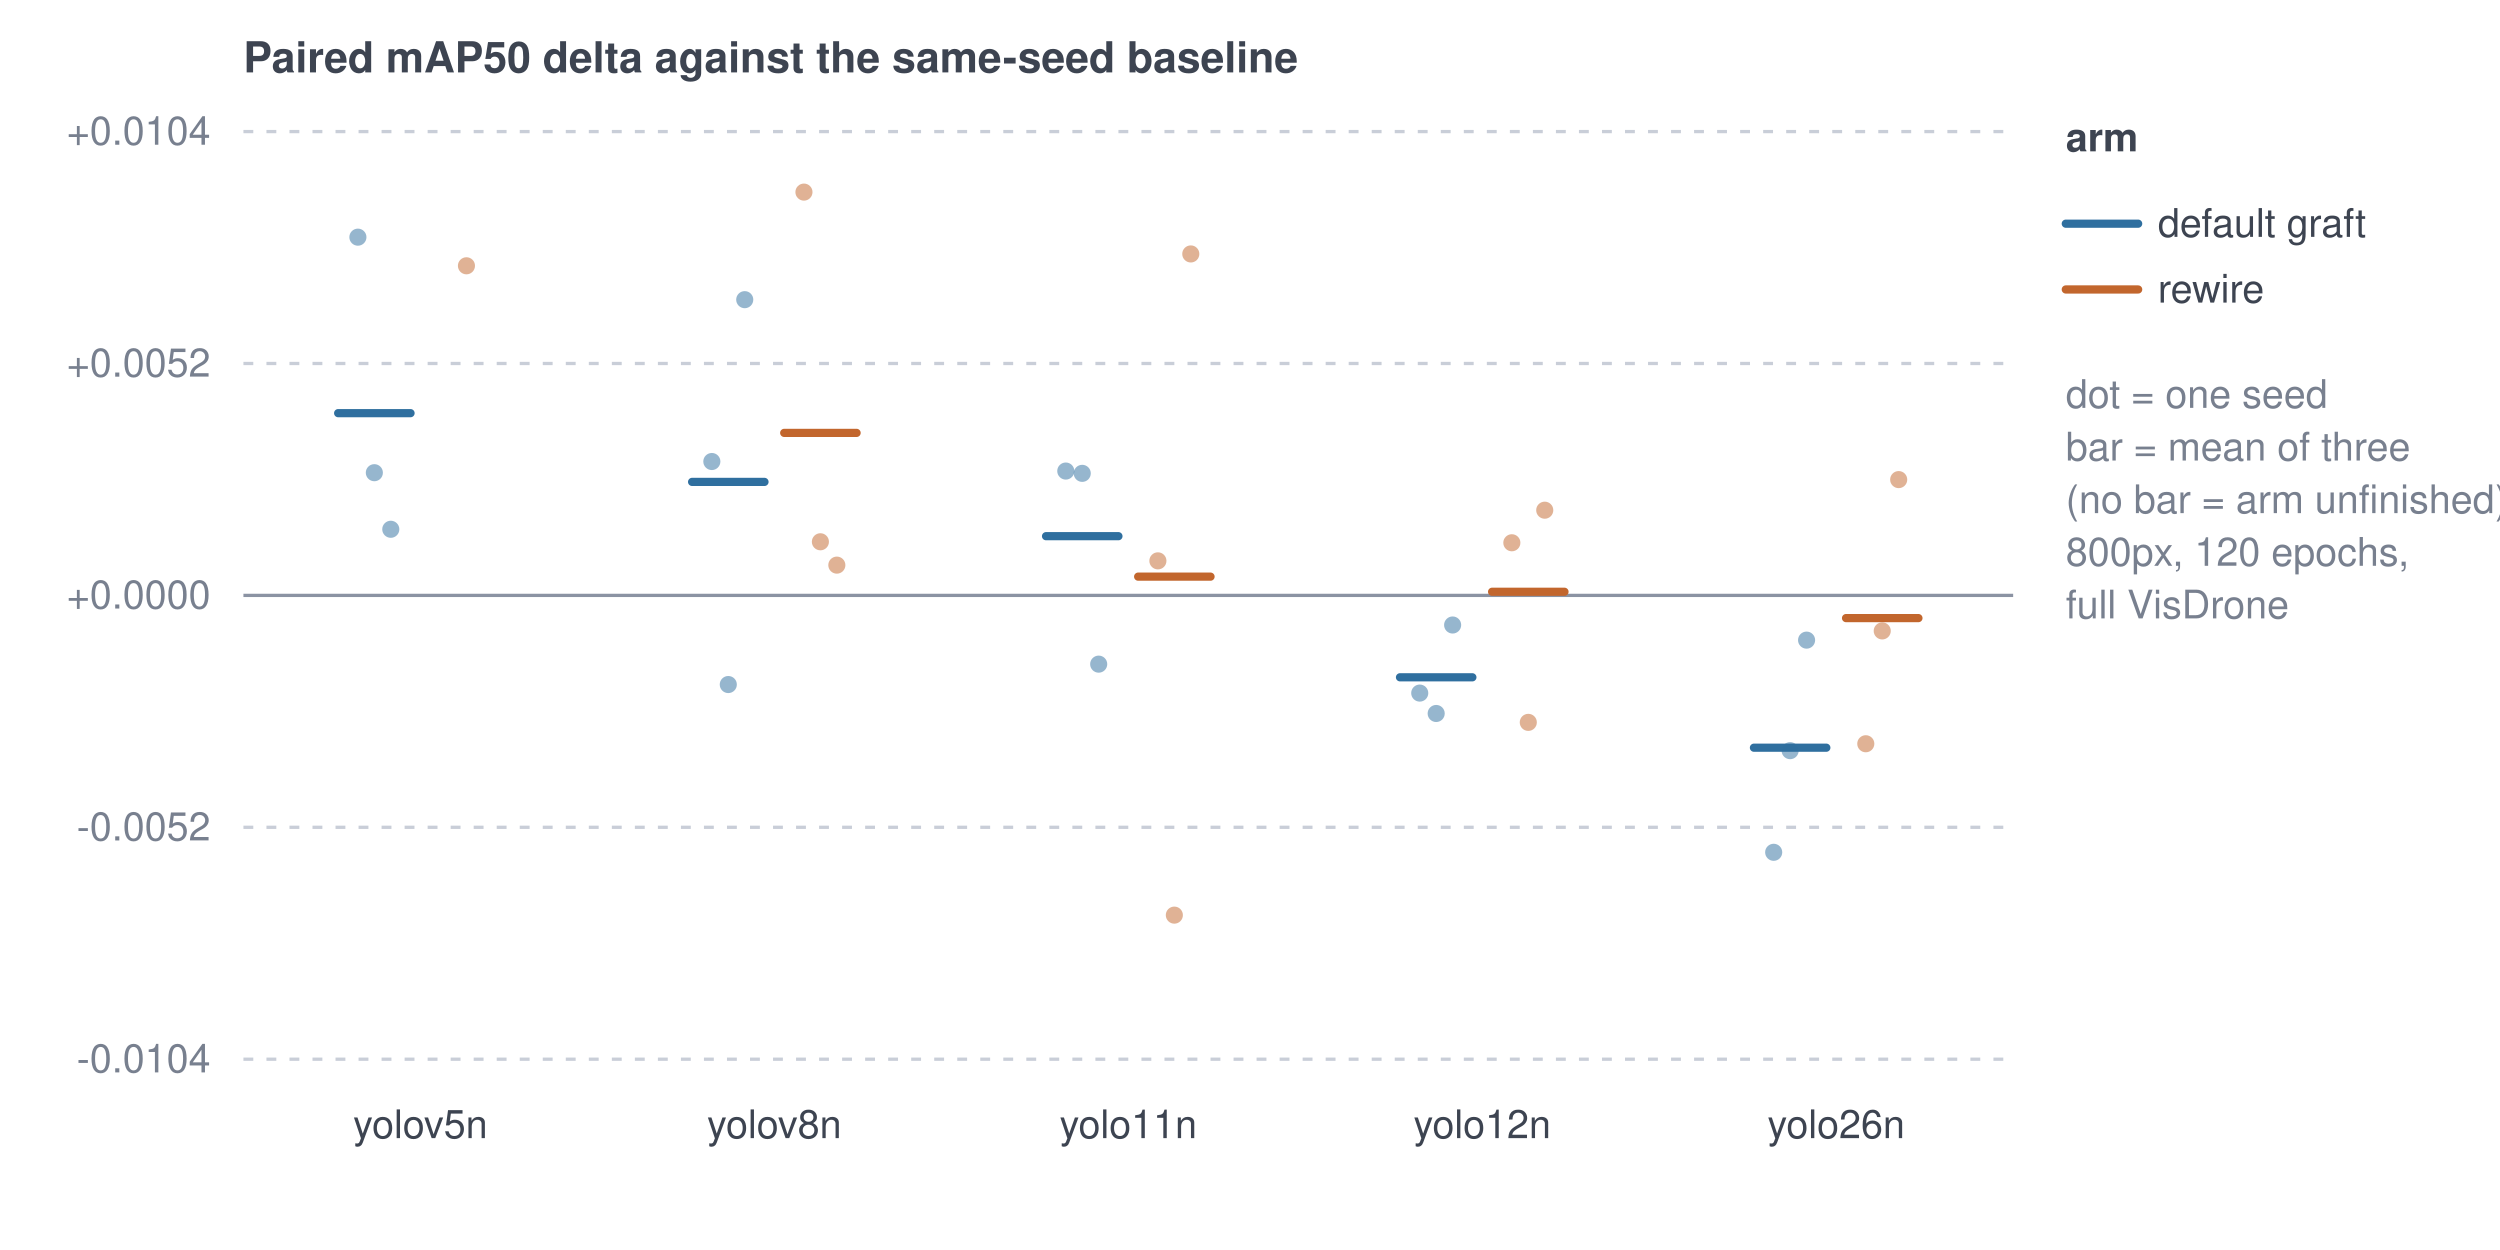
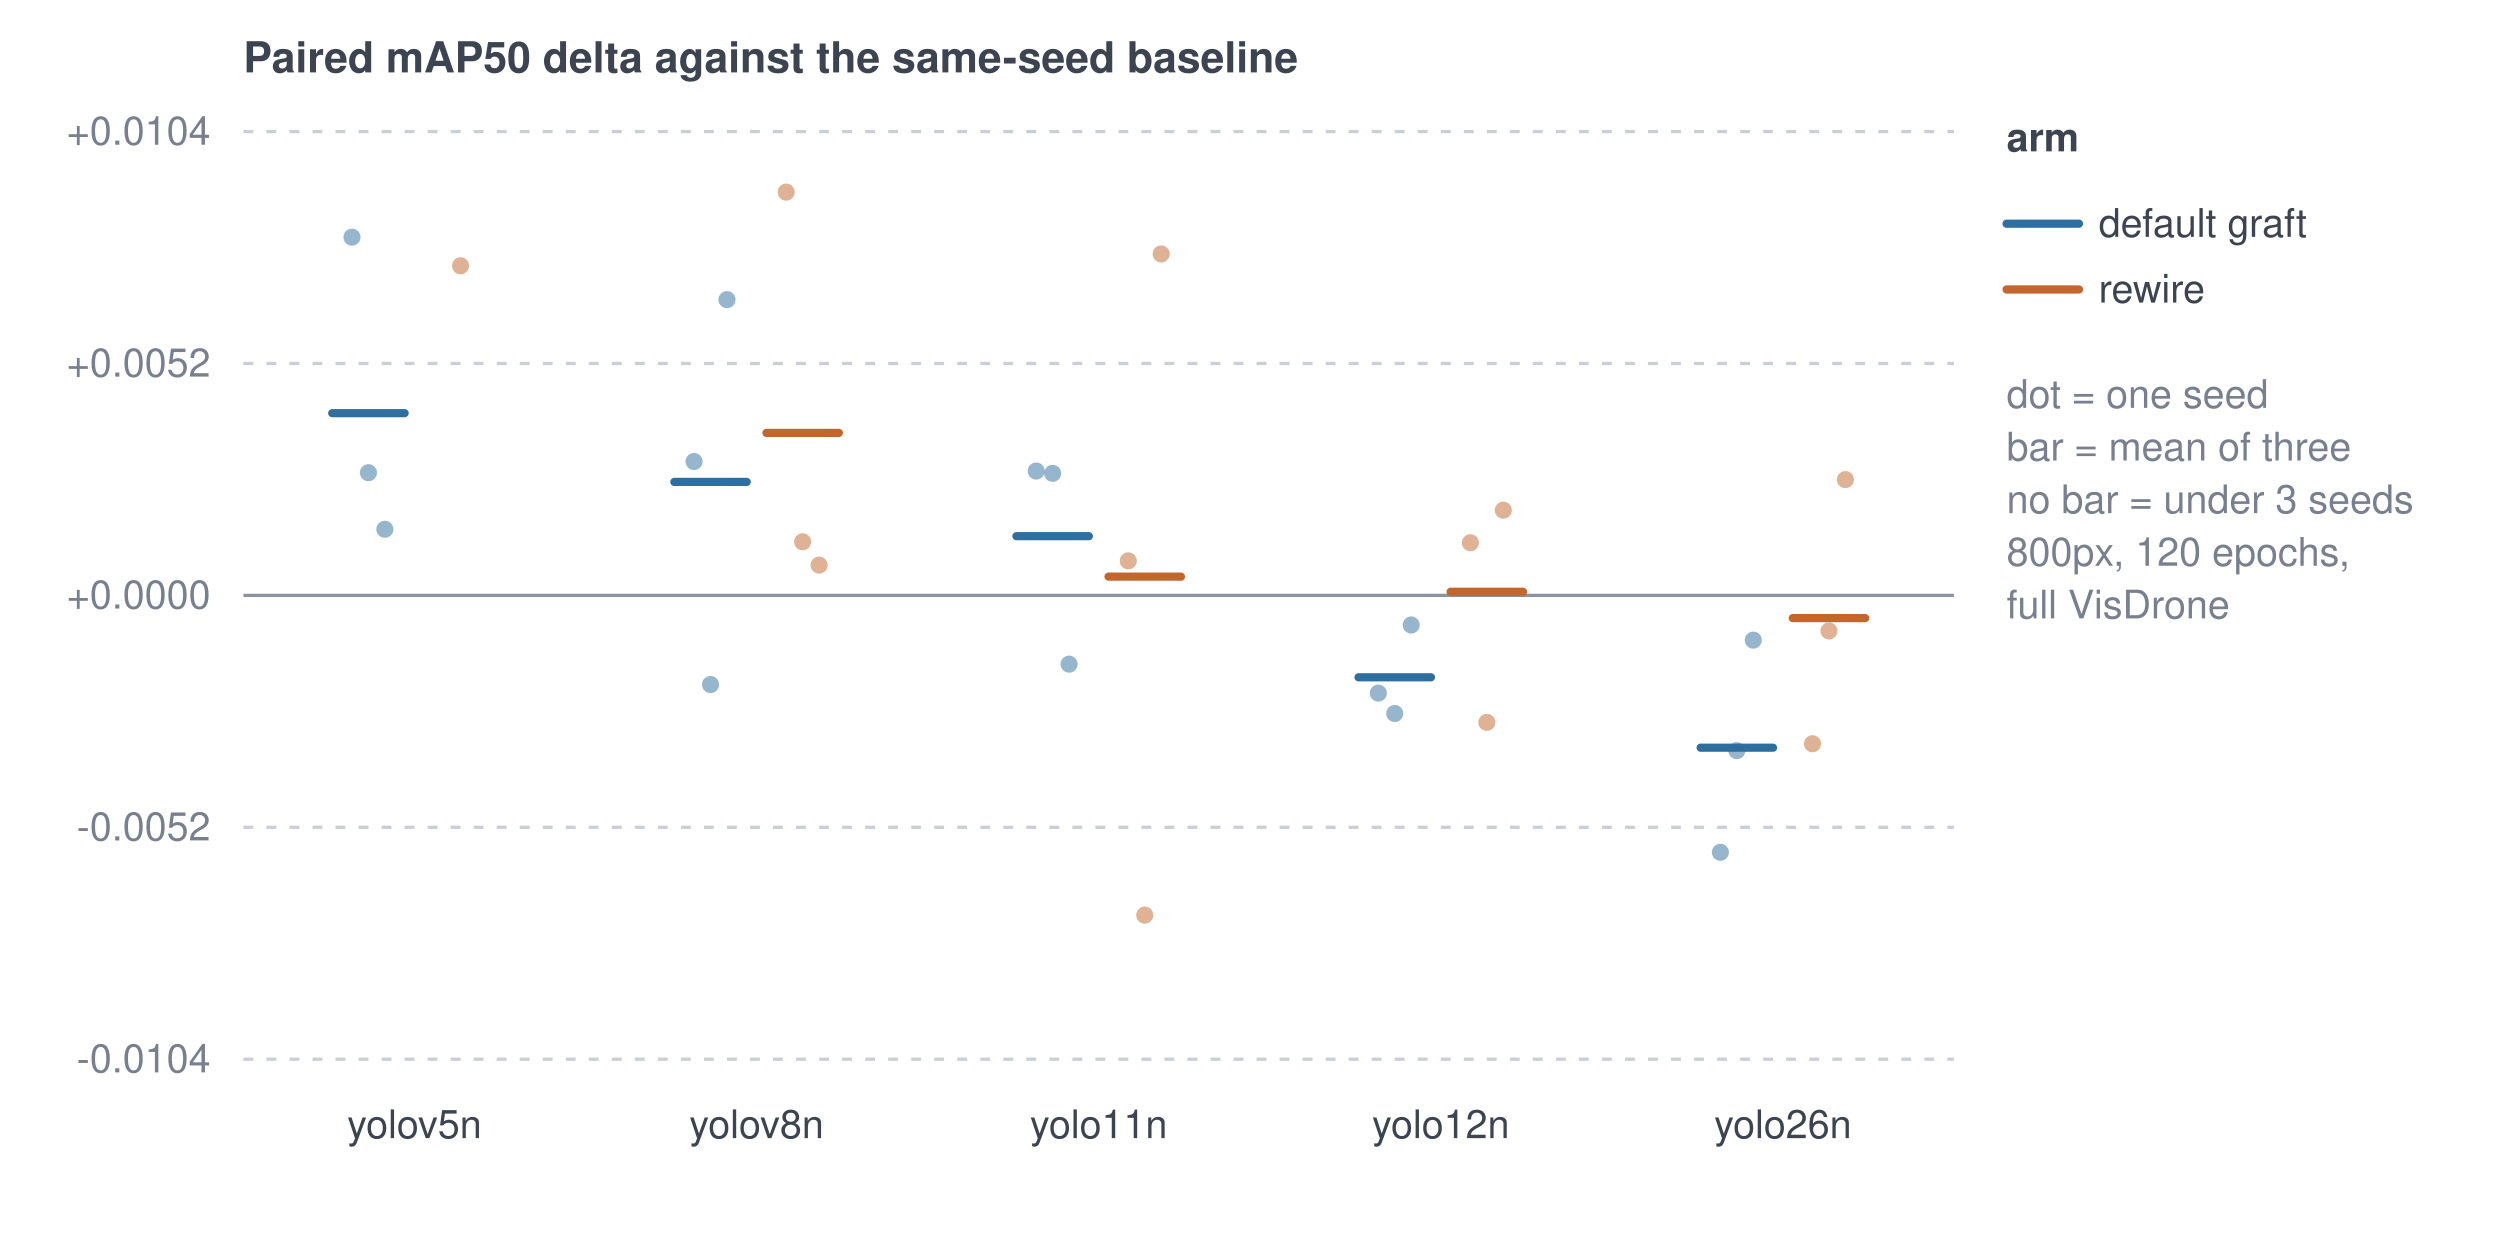
<svg xmlns="http://www.w3.org/2000/svg" viewBox="0 0 760 380" width="760" height="380" font-family="system-ui,-apple-system,Segoe UI,Helvetica,Arial,sans-serif" font-size="12">
  <style>
  .ink{fill:#3d4451}.rule{stroke:#c9ced8}.zero{stroke:#8b93a3}.faint{fill:#78808f}
  @media (prefers-color-scheme:dark){
    .ink{fill:#c9ced8}.rule{stroke:#454b57}.zero{stroke:#7e8797}.faint{fill:#98a0af}}
</style>
  <text x="74" y="22" class="ink" font-size="13" font-weight="600">Paired mAP50 delta against the same-seed baseline</text>
-   <line x1="74" y1="322.0" x2="612" y2="322.0" class="rule" stroke-dasharray="3 4" stroke-width="1" />
+   <line x1="74" y1="322.0" x2="594" y2="322.0" class="rule" stroke-dasharray="3 4" stroke-width="1" />
  <text x="64" y="326.0" class="faint" text-anchor="end">-0.0104</text>
-   <line x1="74" y1="251.5" x2="612" y2="251.5" class="rule" stroke-dasharray="3 4" stroke-width="1" />
+   <line x1="74" y1="251.5" x2="594" y2="251.5" class="rule" stroke-dasharray="3 4" stroke-width="1" />
  <text x="64" y="255.5" class="faint" text-anchor="end">-0.0052</text>
-   <line x1="74" y1="181.0" x2="612" y2="181.0" class="zero" stroke-width="1" />
+   <line x1="74" y1="181.0" x2="594" y2="181.0" class="zero" stroke-width="1" />
  <text x="64" y="185.0" class="faint" text-anchor="end">+0.0000</text>
-   <line x1="74" y1="110.5" x2="612" y2="110.5" class="rule" stroke-dasharray="3 4" stroke-width="1" />
+   <line x1="74" y1="110.5" x2="594" y2="110.5" class="rule" stroke-dasharray="3 4" stroke-width="1" />
  <text x="64" y="114.5" class="faint" text-anchor="end">+0.0052</text>
-   <line x1="74" y1="40.0" x2="612" y2="40.0" class="rule" stroke-dasharray="3 4" stroke-width="1" />
+   <line x1="74" y1="40.0" x2="594" y2="40.0" class="rule" stroke-dasharray="3 4" stroke-width="1" />
  <text x="64" y="44.0" class="faint" text-anchor="end">+0.0104</text>
-   <text x="127.8" y="346" class="ink" text-anchor="middle">yolov5n</text>
-   <line x1="102.8" y1="125.6" x2="124.8" y2="125.6" stroke="#2f6f9f" stroke-width="2.5" stroke-linecap="round" />
-   <circle cx="108.8" cy="72.1" r="2.6" fill="#2f6f9f" fill-opacity="0.5" />
-   <circle cx="113.8" cy="143.7" r="2.6" fill="#2f6f9f" fill-opacity="0.5" />
-   <circle cx="118.8" cy="160.9" r="2.6" fill="#2f6f9f" fill-opacity="0.5" />
-   <circle cx="141.8" cy="80.8" r="2.6" fill="#c2662d" fill-opacity="0.5" />
-   <text x="235.4" y="346" class="ink" text-anchor="middle">yolov8n</text>
-   <line x1="210.4" y1="146.5" x2="232.4" y2="146.5" stroke="#2f6f9f" stroke-width="2.5" stroke-linecap="round" />
-   <circle cx="216.4" cy="140.3" r="2.6" fill="#2f6f9f" fill-opacity="0.5" />
-   <circle cx="221.4" cy="208.1" r="2.6" fill="#2f6f9f" fill-opacity="0.5" />
-   <circle cx="226.4" cy="91.1" r="2.6" fill="#2f6f9f" fill-opacity="0.5" />
-   <line x1="238.4" y1="131.6" x2="260.4" y2="131.6" stroke="#c2662d" stroke-width="2.5" stroke-linecap="round" />
-   <circle cx="244.4" cy="58.4" r="2.6" fill="#c2662d" fill-opacity="0.5" />
-   <circle cx="249.4" cy="164.7" r="2.6" fill="#c2662d" fill-opacity="0.5" />
-   <circle cx="254.4" cy="171.8" r="2.6" fill="#c2662d" fill-opacity="0.5" />
-   <text x="343.0" y="346" class="ink" text-anchor="middle">yolo11n</text>
-   <line x1="318.0" y1="163.0" x2="340.0" y2="163.0" stroke="#2f6f9f" stroke-width="2.5" stroke-linecap="round" />
-   <circle cx="324.0" cy="143.2" r="2.6" fill="#2f6f9f" fill-opacity="0.5" />
-   <circle cx="329.0" cy="143.9" r="2.6" fill="#2f6f9f" fill-opacity="0.5" />
-   <circle cx="334.0" cy="201.9" r="2.6" fill="#2f6f9f" fill-opacity="0.5" />
-   <line x1="346.0" y1="175.3" x2="368.0" y2="175.3" stroke="#c2662d" stroke-width="2.5" stroke-linecap="round" />
-   <circle cx="352.0" cy="170.5" r="2.6" fill="#c2662d" fill-opacity="0.5" />
-   <circle cx="357.0" cy="278.2" r="2.6" fill="#c2662d" fill-opacity="0.5" />
-   <circle cx="362.0" cy="77.2" r="2.6" fill="#c2662d" fill-opacity="0.5" />
-   <text x="450.6" y="346" class="ink" text-anchor="middle">yolo12n</text>
-   <line x1="425.6" y1="205.9" x2="447.6" y2="205.9" stroke="#2f6f9f" stroke-width="2.5" stroke-linecap="round" />
-   <circle cx="431.6" cy="210.7" r="2.6" fill="#2f6f9f" fill-opacity="0.5" />
-   <circle cx="436.6" cy="216.9" r="2.6" fill="#2f6f9f" fill-opacity="0.5" />
-   <circle cx="441.6" cy="190.0" r="2.6" fill="#2f6f9f" fill-opacity="0.5" />
-   <line x1="453.6" y1="179.9" x2="475.6" y2="179.9" stroke="#c2662d" stroke-width="2.5" stroke-linecap="round" />
-   <circle cx="459.6" cy="165.0" r="2.6" fill="#c2662d" fill-opacity="0.5" />
-   <circle cx="464.6" cy="219.6" r="2.6" fill="#c2662d" fill-opacity="0.5" />
-   <circle cx="469.6" cy="155.1" r="2.6" fill="#c2662d" fill-opacity="0.5" />
-   <text x="558.2" y="346" class="ink" text-anchor="middle">yolo26n</text>
-   <line x1="533.2" y1="227.3" x2="555.2" y2="227.3" stroke="#2f6f9f" stroke-width="2.5" stroke-linecap="round" />
-   <circle cx="539.2" cy="259.1" r="2.6" fill="#2f6f9f" fill-opacity="0.5" />
-   <circle cx="544.2" cy="228.2" r="2.6" fill="#2f6f9f" fill-opacity="0.5" />
-   <circle cx="549.2" cy="194.6" r="2.6" fill="#2f6f9f" fill-opacity="0.5" />
-   <line x1="561.2" y1="187.9" x2="583.2" y2="187.9" stroke="#c2662d" stroke-width="2.5" stroke-linecap="round" />
-   <circle cx="567.2" cy="226.1" r="2.6" fill="#c2662d" fill-opacity="0.5" />
-   <circle cx="572.2" cy="191.8" r="2.6" fill="#c2662d" fill-opacity="0.5" />
-   <circle cx="577.2" cy="145.8" r="2.6" fill="#c2662d" fill-opacity="0.5" />
-   <text x="628" y="46" class="ink" font-weight="600">arm</text>
-   <line x1="628" y1="68" x2="650" y2="68" stroke="#2f6f9f" stroke-width="2.5" stroke-linecap="round" />
-   <text x="656" y="72" class="ink">default graft</text>
-   <line x1="628" y1="88" x2="650" y2="88" stroke="#c2662d" stroke-width="2.5" stroke-linecap="round" />
-   <text x="656" y="92" class="ink">rewire</text>
-   <text x="628" y="124" class="faint">dot = one seed</text>
-   <text x="628" y="140" class="faint">bar = mean of three</text>
-   <text x="628" y="156" class="faint">(no bar = arm unfinished)</text>
-   <text x="628" y="172" class="faint">800px, 120 epochs,</text>
-   <text x="628" y="188" class="faint">full VisDrone</text>
+   <text x="126.0" y="346" class="ink" text-anchor="middle">yolov5n</text>
+   <line x1="101.0" y1="125.6" x2="123.0" y2="125.6" stroke="#2f6f9f" stroke-width="2.5" stroke-linecap="round" />
+   <circle cx="107.0" cy="72.1" r="2.6" fill="#2f6f9f" fill-opacity="0.5" />
+   <circle cx="112.0" cy="143.7" r="2.6" fill="#2f6f9f" fill-opacity="0.5" />
+   <circle cx="117.0" cy="160.9" r="2.6" fill="#2f6f9f" fill-opacity="0.5" />
+   <circle cx="140.0" cy="80.8" r="2.6" fill="#c2662d" fill-opacity="0.5" />
+   <text x="230.0" y="346" class="ink" text-anchor="middle">yolov8n</text>
+   <line x1="205.0" y1="146.5" x2="227.0" y2="146.5" stroke="#2f6f9f" stroke-width="2.5" stroke-linecap="round" />
+   <circle cx="211.0" cy="140.3" r="2.6" fill="#2f6f9f" fill-opacity="0.5" />
+   <circle cx="216.0" cy="208.1" r="2.6" fill="#2f6f9f" fill-opacity="0.5" />
+   <circle cx="221.0" cy="91.1" r="2.6" fill="#2f6f9f" fill-opacity="0.5" />
+   <line x1="233.0" y1="131.6" x2="255.0" y2="131.6" stroke="#c2662d" stroke-width="2.5" stroke-linecap="round" />
+   <circle cx="239.0" cy="58.4" r="2.6" fill="#c2662d" fill-opacity="0.5" />
+   <circle cx="244.0" cy="164.7" r="2.6" fill="#c2662d" fill-opacity="0.5" />
+   <circle cx="249.0" cy="171.8" r="2.6" fill="#c2662d" fill-opacity="0.5" />
+   <text x="334.0" y="346" class="ink" text-anchor="middle">yolo11n</text>
+   <line x1="309.0" y1="163.0" x2="331.0" y2="163.0" stroke="#2f6f9f" stroke-width="2.5" stroke-linecap="round" />
+   <circle cx="315.0" cy="143.2" r="2.6" fill="#2f6f9f" fill-opacity="0.5" />
+   <circle cx="320.0" cy="143.9" r="2.6" fill="#2f6f9f" fill-opacity="0.5" />
+   <circle cx="325.0" cy="201.9" r="2.6" fill="#2f6f9f" fill-opacity="0.5" />
+   <line x1="337.0" y1="175.3" x2="359.0" y2="175.3" stroke="#c2662d" stroke-width="2.5" stroke-linecap="round" />
+   <circle cx="343.0" cy="170.5" r="2.6" fill="#c2662d" fill-opacity="0.5" />
+   <circle cx="348.0" cy="278.2" r="2.6" fill="#c2662d" fill-opacity="0.5" />
+   <circle cx="353.0" cy="77.2" r="2.6" fill="#c2662d" fill-opacity="0.5" />
+   <text x="438.0" y="346" class="ink" text-anchor="middle">yolo12n</text>
+   <line x1="413.0" y1="205.9" x2="435.0" y2="205.9" stroke="#2f6f9f" stroke-width="2.5" stroke-linecap="round" />
+   <circle cx="419.0" cy="210.7" r="2.6" fill="#2f6f9f" fill-opacity="0.5" />
+   <circle cx="424.0" cy="216.9" r="2.6" fill="#2f6f9f" fill-opacity="0.5" />
+   <circle cx="429.0" cy="190.0" r="2.6" fill="#2f6f9f" fill-opacity="0.5" />
+   <line x1="441.0" y1="179.9" x2="463.0" y2="179.9" stroke="#c2662d" stroke-width="2.5" stroke-linecap="round" />
+   <circle cx="447.0" cy="165.0" r="2.6" fill="#c2662d" fill-opacity="0.5" />
+   <circle cx="452.0" cy="219.6" r="2.6" fill="#c2662d" fill-opacity="0.5" />
+   <circle cx="457.0" cy="155.1" r="2.6" fill="#c2662d" fill-opacity="0.5" />
+   <text x="542.0" y="346" class="ink" text-anchor="middle">yolo26n</text>
+   <line x1="517.0" y1="227.3" x2="539.0" y2="227.3" stroke="#2f6f9f" stroke-width="2.5" stroke-linecap="round" />
+   <circle cx="523.0" cy="259.1" r="2.6" fill="#2f6f9f" fill-opacity="0.5" />
+   <circle cx="528.0" cy="228.2" r="2.6" fill="#2f6f9f" fill-opacity="0.5" />
+   <circle cx="533.0" cy="194.6" r="2.6" fill="#2f6f9f" fill-opacity="0.5" />
+   <line x1="545.0" y1="187.9" x2="567.0" y2="187.9" stroke="#c2662d" stroke-width="2.5" stroke-linecap="round" />
+   <circle cx="551.0" cy="226.1" r="2.6" fill="#c2662d" fill-opacity="0.5" />
+   <circle cx="556.0" cy="191.8" r="2.6" fill="#c2662d" fill-opacity="0.5" />
+   <circle cx="561.0" cy="145.8" r="2.6" fill="#c2662d" fill-opacity="0.5" />
+   <text x="610" y="46" class="ink" font-weight="600">arm</text>
+   <line x1="610" y1="68" x2="632" y2="68" stroke="#2f6f9f" stroke-width="2.5" stroke-linecap="round" />
+   <text x="638" y="72" class="ink">default graft</text>
+   <line x1="610" y1="88" x2="632" y2="88" stroke="#c2662d" stroke-width="2.5" stroke-linecap="round" />
+   <text x="638" y="92" class="ink">rewire</text>
+   <text x="610" y="124" class="faint">dot = one seed</text>
+   <text x="610" y="140" class="faint">bar = mean of three</text>
+   <text x="610" y="156" class="faint">no bar = under 3 seeds</text>
+   <text x="610" y="172" class="faint">800px, 120 epochs,</text>
+   <text x="610" y="188" class="faint">full VisDrone</text>
</svg>
